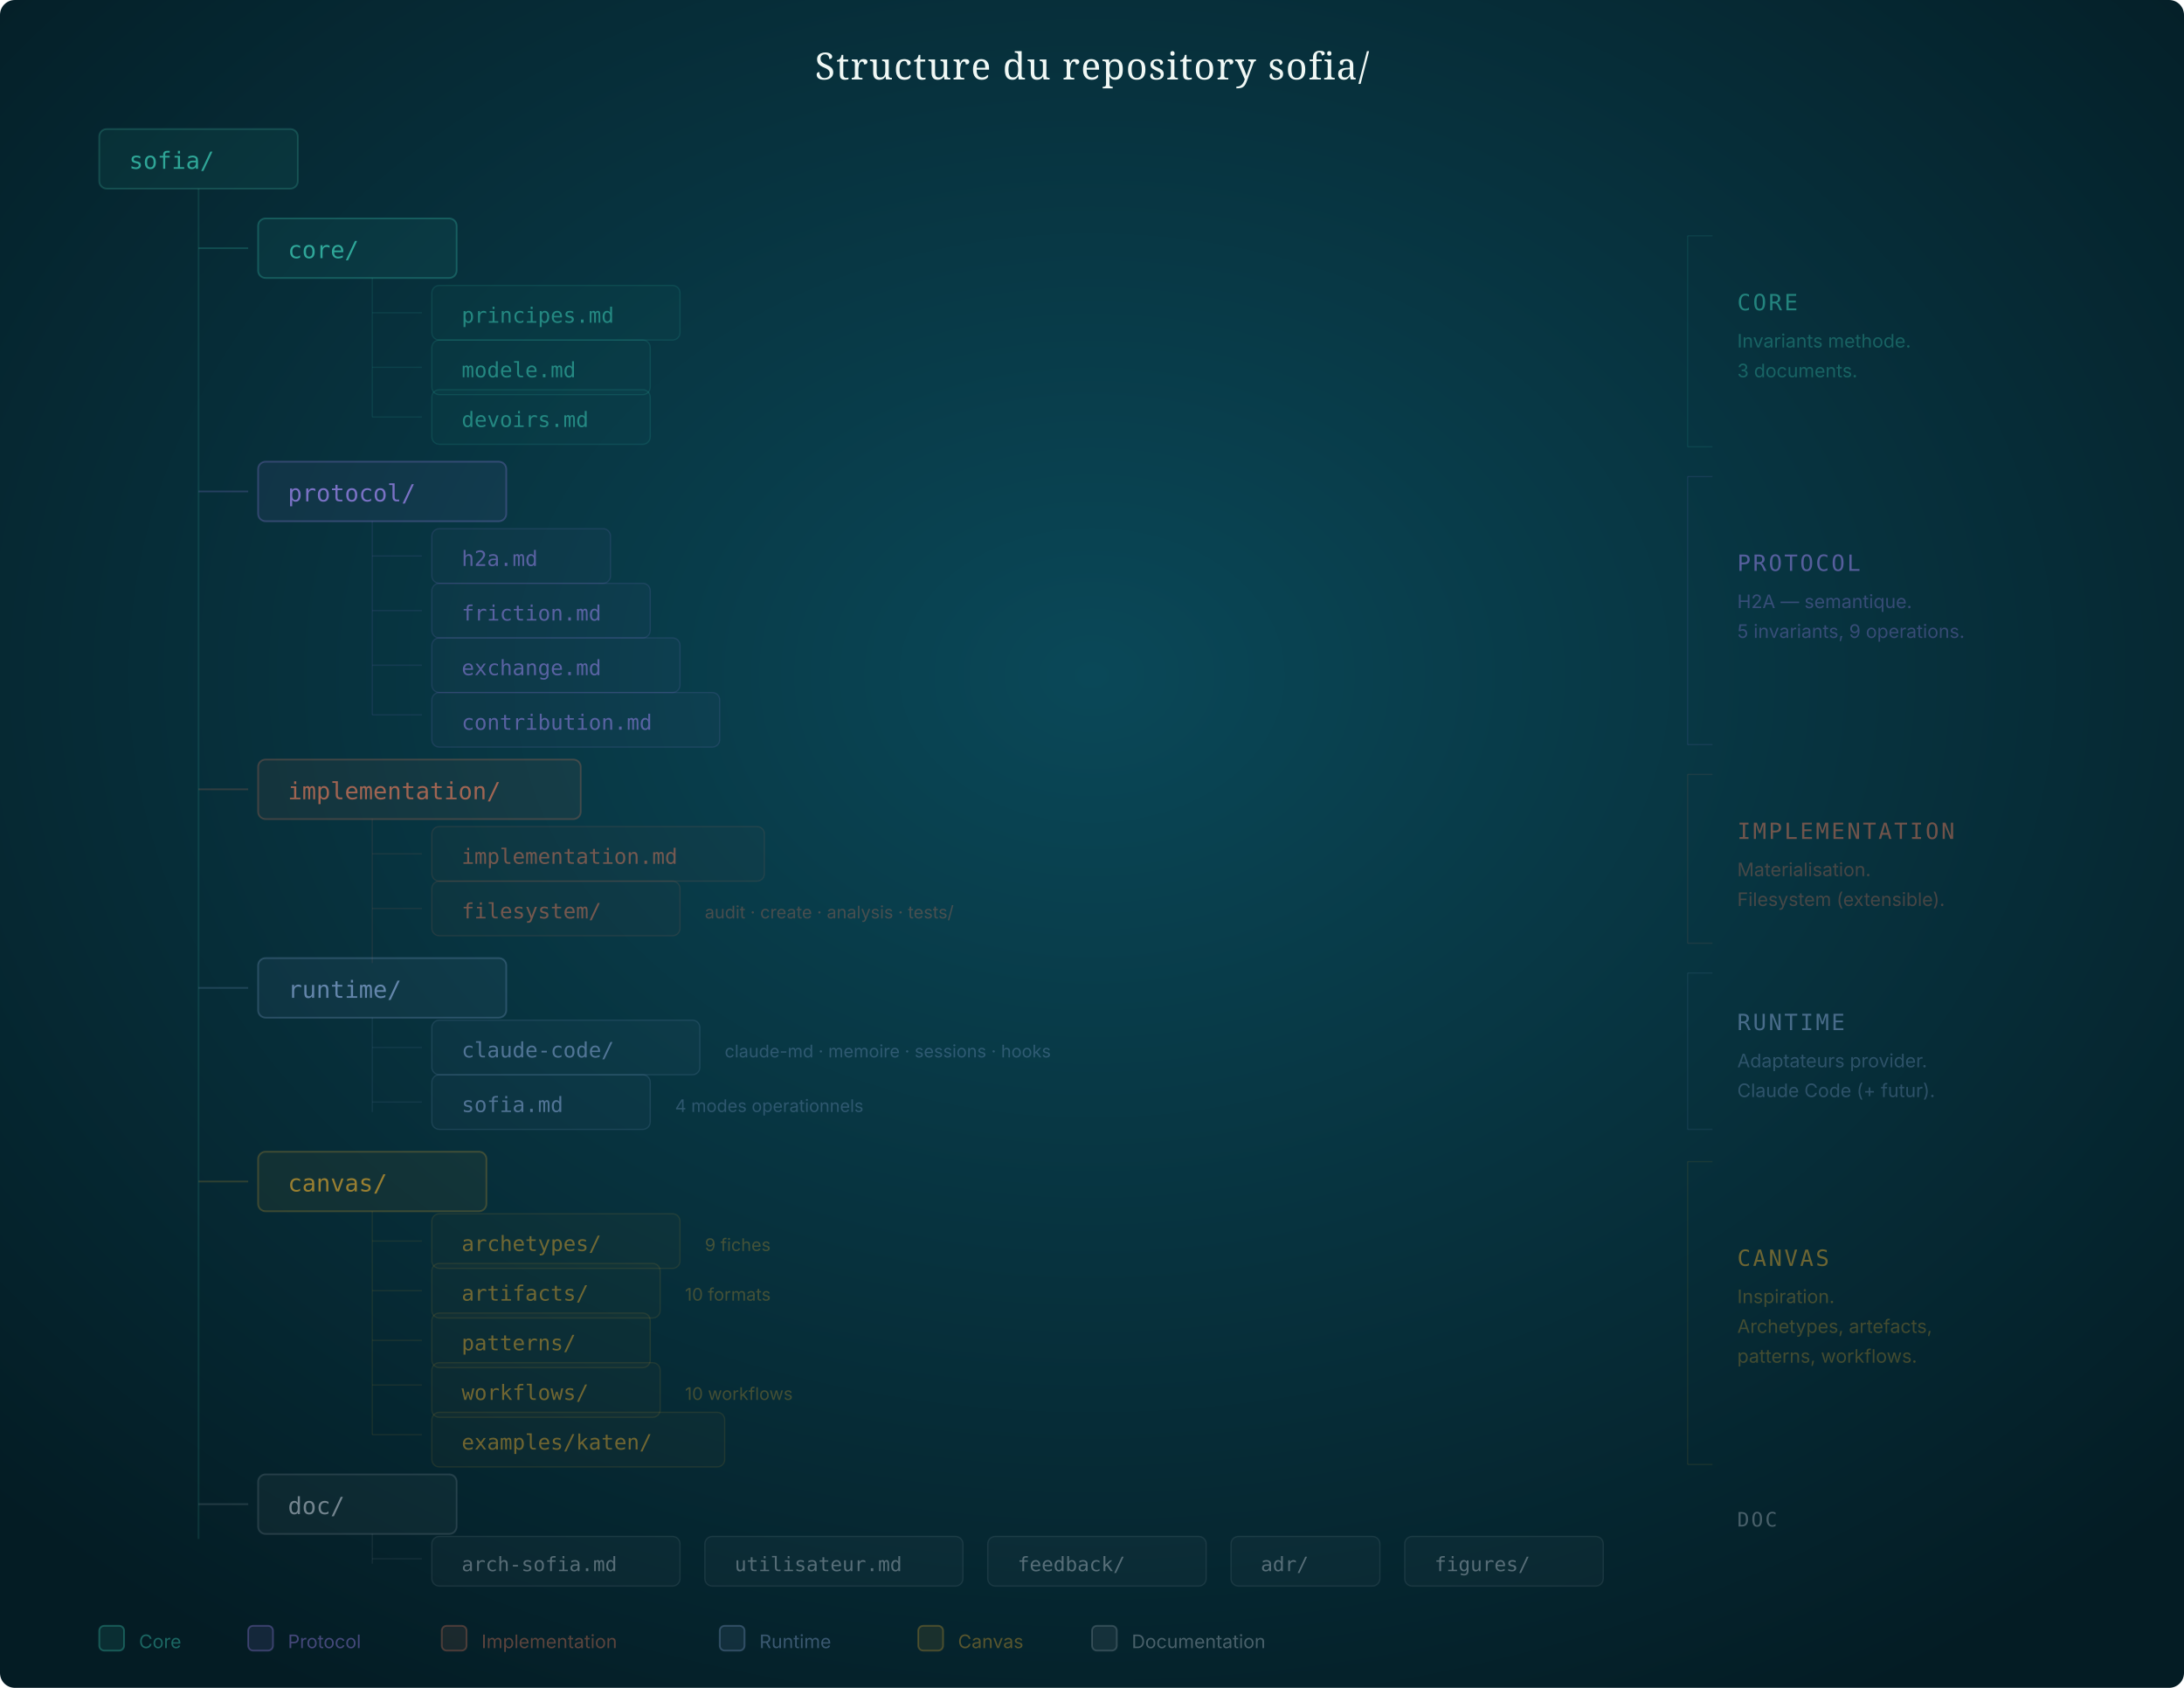
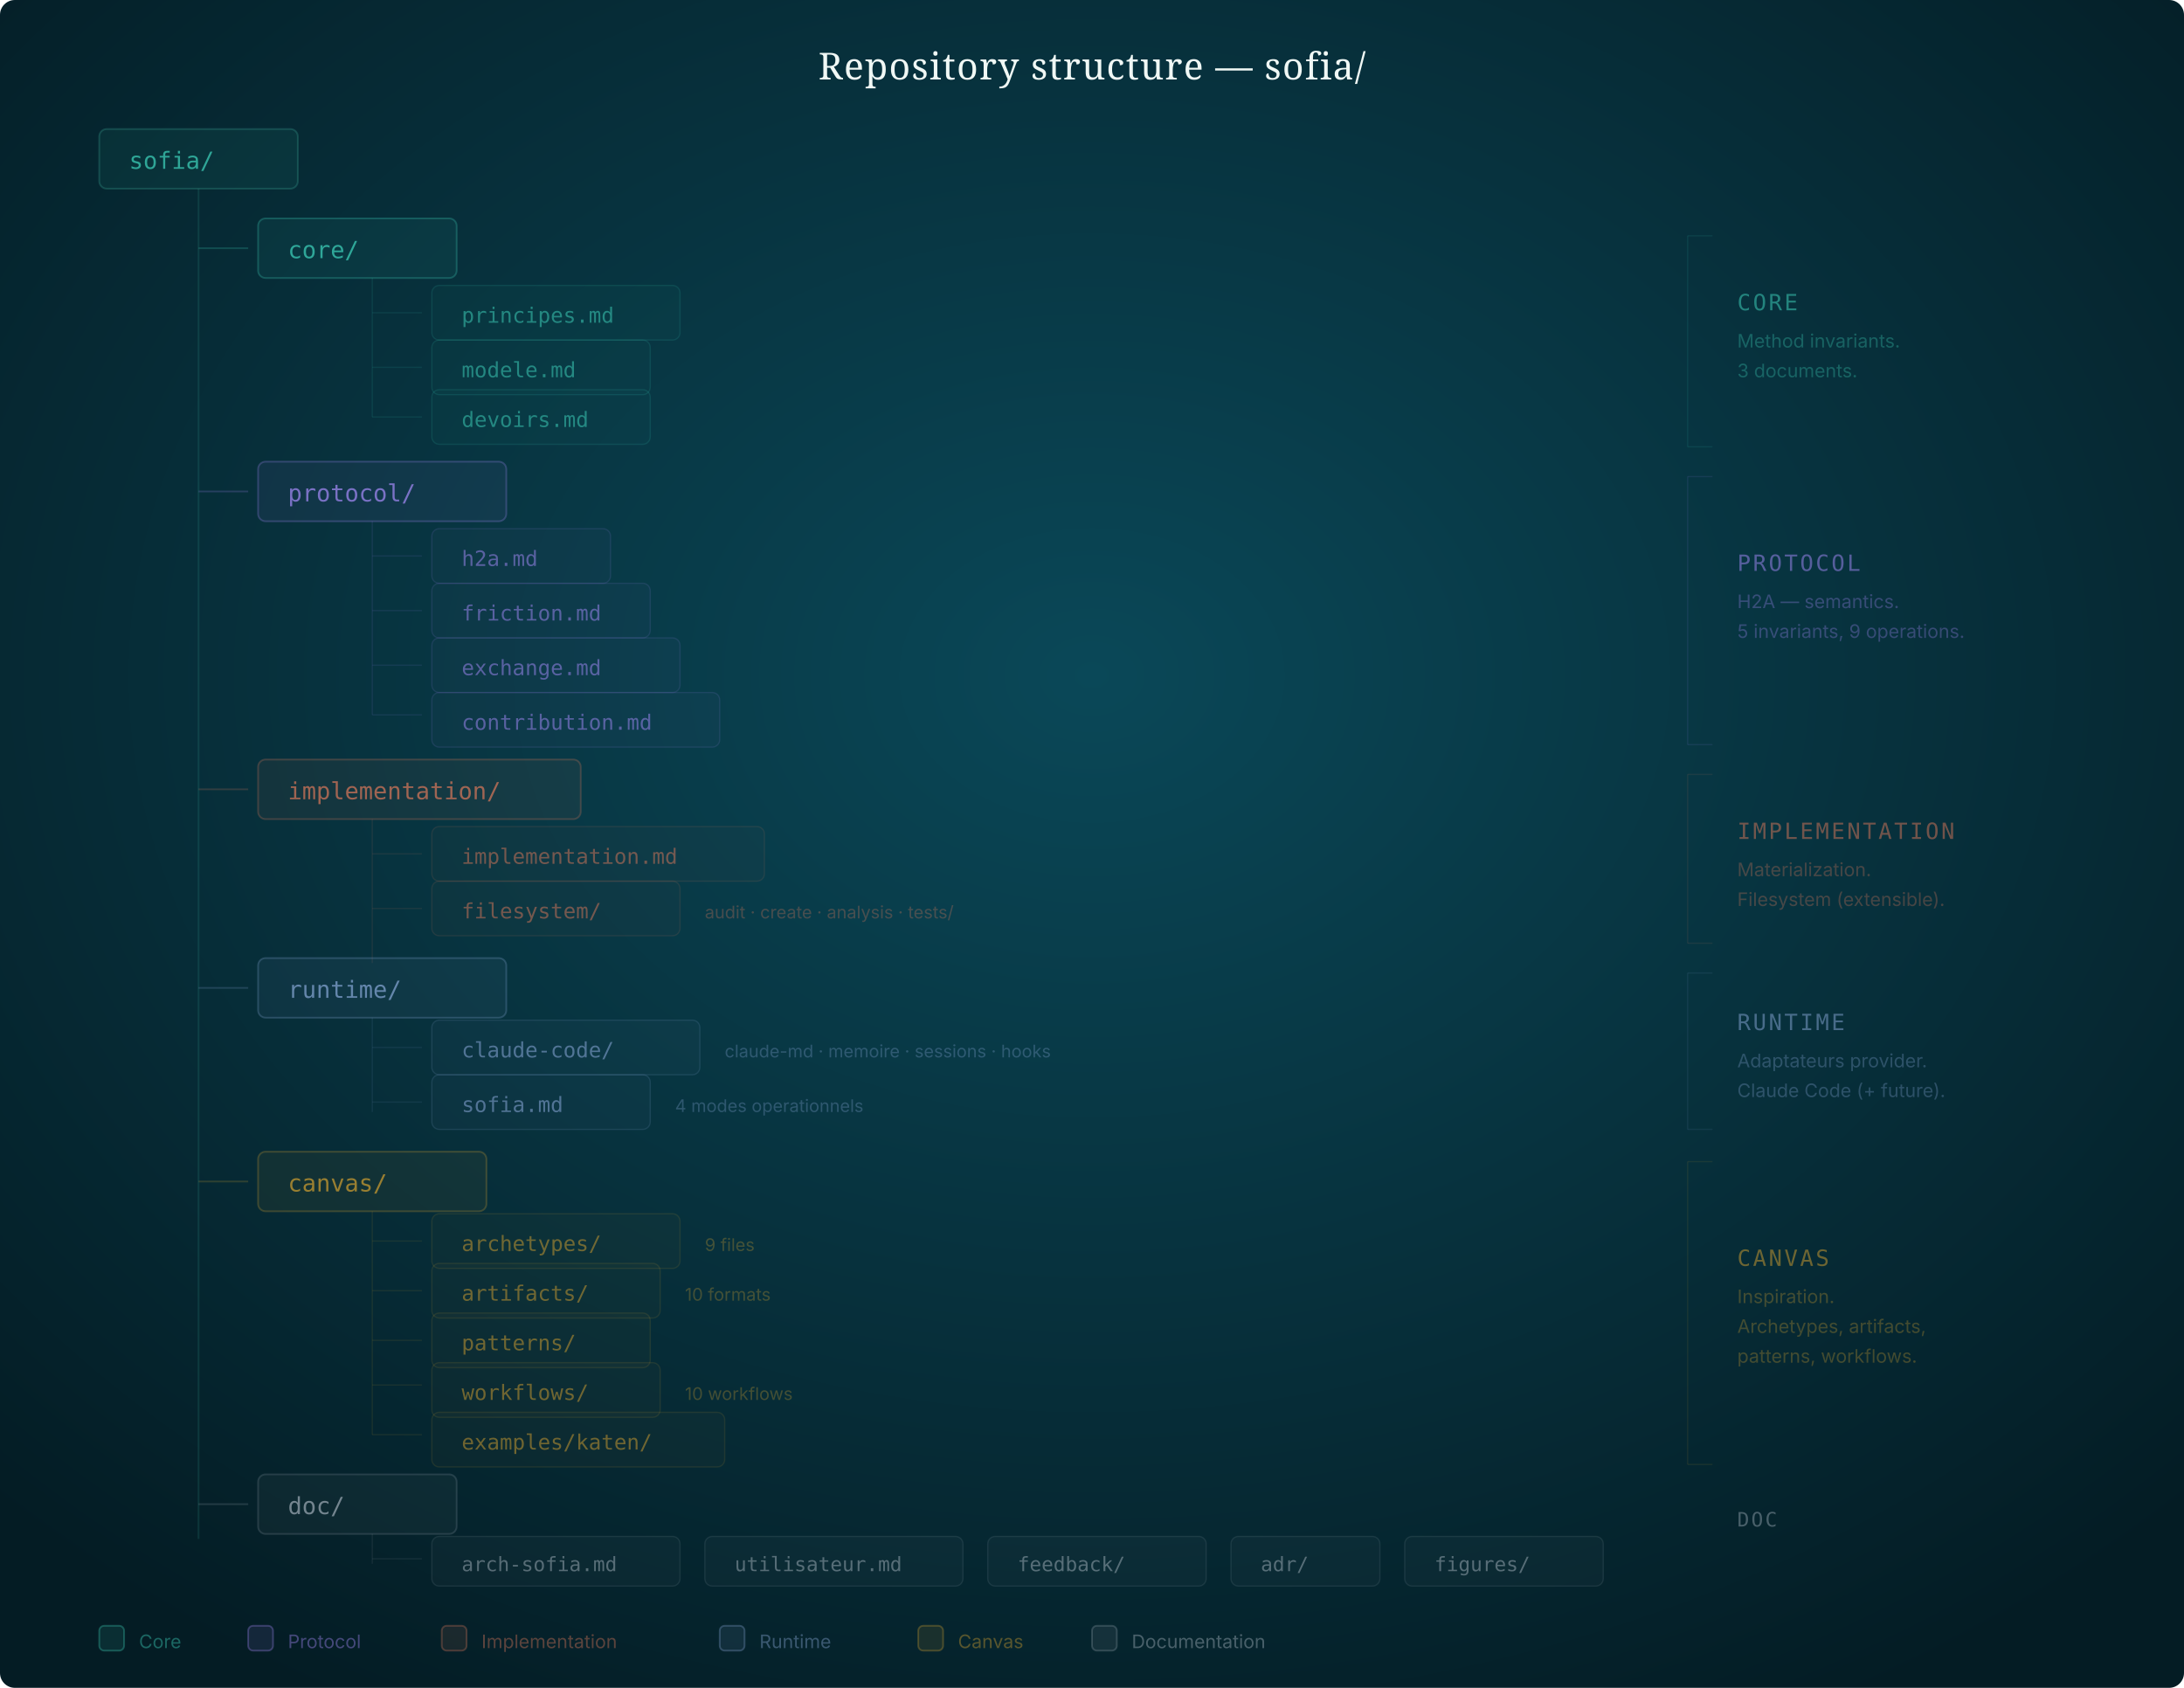
<svg xmlns="http://www.w3.org/2000/svg" viewBox="0 0 880 680">
  <defs>
    <radialGradient id="bg-grad" cx="50%" cy="40%" r="70%">
      <stop offset="0%" stop-color="#0a4858" />
      <stop offset="100%" stop-color="#041c24" />
    </radialGradient>
  </defs>
  <rect width="880" height="680" fill="url(#bg-grad)" rx="6" />
-   <text x="440" y="32" text-anchor="middle" fill="#f0f8f5" font-family="Georgia,serif" font-size="15" font-weight="300" letter-spacing="0.03em">Structure du repository sofia/</text>
+   <text x="440" y="32" text-anchor="middle" fill="#f0f8f5" font-family="Georgia,serif" font-size="15" font-weight="300" letter-spacing="0.03em">Repository structure — sofia/</text>
  <rect x="40" y="52" width="80" height="24" rx="3" fill="rgba(64,216,192,0.06)" stroke="rgba(64,180,160,0.25)" stroke-width="0.7" />
  <text x="52" y="68" fill="rgba(64,216,192,0.7)" font-family="IBM Plex Mono,monospace" font-size="9.5">sofia/</text>
  <line x1="80" y1="76" x2="80" y2="620" stroke="rgba(64,180,160,0.15)" stroke-width="0.7" />
  <line x1="80" y1="100" x2="100" y2="100" stroke="rgba(64,216,192,0.2)" stroke-width="0.7" />
  <rect x="104" y="88" width="80" height="24" rx="3" fill="rgba(64,216,192,0.06)" stroke="rgba(64,216,192,0.25)" stroke-width="0.7" />
  <text x="116" y="104" fill="rgba(64,216,192,0.7)" font-family="IBM Plex Mono,monospace" font-size="9.5">core/</text>
  <line x1="150" y1="112" x2="150" y2="168" stroke="rgba(64,216,192,0.1)" stroke-width="0.5" />
  <line x1="150" y1="126" x2="170" y2="126" stroke="rgba(64,216,192,0.1)" stroke-width="0.5" />
  <rect x="174" y="115" width="100" height="22" rx="3" fill="rgba(64,216,192,0.03)" stroke="rgba(64,216,192,0.12)" stroke-width="0.5" />
  <text x="186" y="130" fill="rgba(64,216,192,0.5)" font-family="IBM Plex Mono,monospace" font-size="8.5">principes.md</text>
  <line x1="150" y1="148" x2="170" y2="148" stroke="rgba(64,216,192,0.1)" stroke-width="0.5" />
  <rect x="174" y="137" width="88" height="22" rx="3" fill="rgba(64,216,192,0.03)" stroke="rgba(64,216,192,0.12)" stroke-width="0.5" />
  <text x="186" y="152" fill="rgba(64,216,192,0.5)" font-family="IBM Plex Mono,monospace" font-size="8.5">modele.md</text>
  <line x1="150" y1="168" x2="170" y2="168" stroke="rgba(64,216,192,0.1)" stroke-width="0.5" />
  <rect x="174" y="157" width="88" height="22" rx="3" fill="rgba(64,216,192,0.03)" stroke="rgba(64,216,192,0.12)" stroke-width="0.5" />
  <text x="186" y="172" fill="rgba(64,216,192,0.5)" font-family="IBM Plex Mono,monospace" font-size="8.5">devoirs.md</text>
  <line x1="80" y1="198" x2="100" y2="198" stroke="rgba(167,139,250,0.2)" stroke-width="0.7" />
  <rect x="104" y="186" width="100" height="24" rx="3" fill="rgba(167,139,250,0.06)" stroke="rgba(167,139,250,0.25)" stroke-width="0.7" />
  <text x="116" y="202" fill="rgba(167,139,250,0.7)" font-family="IBM Plex Mono,monospace" font-size="9.5">protocol/</text>
  <line x1="150" y1="210" x2="150" y2="288" stroke="rgba(167,139,250,0.1)" stroke-width="0.5" />
  <line x1="150" y1="224" x2="170" y2="224" stroke="rgba(167,139,250,0.1)" stroke-width="0.5" />
  <rect x="174" y="213" width="72" height="22" rx="3" fill="rgba(167,139,250,0.03)" stroke="rgba(167,139,250,0.12)" stroke-width="0.5" />
  <text x="186" y="228" fill="rgba(167,139,250,0.5)" font-family="IBM Plex Mono,monospace" font-size="8.5">h2a.md</text>
  <line x1="150" y1="246" x2="170" y2="246" stroke="rgba(167,139,250,0.1)" stroke-width="0.5" />
  <rect x="174" y="235" width="88" height="22" rx="3" fill="rgba(167,139,250,0.03)" stroke="rgba(167,139,250,0.12)" stroke-width="0.5" />
  <text x="186" y="250" fill="rgba(167,139,250,0.5)" font-family="IBM Plex Mono,monospace" font-size="8.5">friction.md</text>
  <line x1="150" y1="268" x2="170" y2="268" stroke="rgba(167,139,250,0.1)" stroke-width="0.5" />
  <rect x="174" y="257" width="100" height="22" rx="3" fill="rgba(167,139,250,0.03)" stroke="rgba(167,139,250,0.12)" stroke-width="0.5" />
  <text x="186" y="272" fill="rgba(167,139,250,0.5)" font-family="IBM Plex Mono,monospace" font-size="8.5">exchange.md</text>
  <line x1="150" y1="288" x2="170" y2="288" stroke="rgba(167,139,250,0.1)" stroke-width="0.5" />
  <rect x="174" y="279" width="116" height="22" rx="3" fill="rgba(167,139,250,0.03)" stroke="rgba(167,139,250,0.12)" stroke-width="0.5" />
  <text x="186" y="294" fill="rgba(167,139,250,0.5)" font-family="IBM Plex Mono,monospace" font-size="8.5">contribution.md</text>
  <line x1="80" y1="318" x2="100" y2="318" stroke="rgba(220,120,90,0.2)" stroke-width="0.7" />
  <rect x="104" y="306" width="130" height="24" rx="3" fill="rgba(220,120,90,0.06)" stroke="rgba(220,120,90,0.25)" stroke-width="0.7" />
  <text x="116" y="322" fill="rgba(220,120,90,0.7)" font-family="IBM Plex Mono,monospace" font-size="9.5">implementation/</text>
  <line x1="150" y1="330" x2="150" y2="388" stroke="rgba(220,120,90,0.1)" stroke-width="0.5" />
  <line x1="150" y1="344" x2="170" y2="344" stroke="rgba(220,120,90,0.1)" stroke-width="0.5" />
  <rect x="174" y="333" width="134" height="22" rx="3" fill="rgba(220,120,90,0.03)" stroke="rgba(220,120,90,0.12)" stroke-width="0.5" />
  <text x="186" y="348" fill="rgba(220,120,90,0.5)" font-family="IBM Plex Mono,monospace" font-size="8.5">implementation.md</text>
  <line x1="150" y1="366" x2="170" y2="366" stroke="rgba(220,120,90,0.1)" stroke-width="0.5" />
  <rect x="174" y="355" width="100" height="22" rx="3" fill="rgba(220,120,90,0.03)" stroke="rgba(220,120,90,0.12)" stroke-width="0.5" />
  <text x="186" y="370" fill="rgba(220,120,90,0.5)" font-family="IBM Plex Mono,monospace" font-size="8.5">filesystem/</text>
  <text x="284" y="370" fill="rgba(220,120,90,0.3)" font-family="Inter,sans-serif" font-size="7">audit · create · analysis · tests/</text>
  <line x1="80" y1="398" x2="100" y2="398" stroke="rgba(138,168,216,0.2)" stroke-width="0.7" />
  <rect x="104" y="386" width="100" height="24" rx="3" fill="rgba(138,168,216,0.06)" stroke="rgba(138,168,216,0.25)" stroke-width="0.7" />
  <text x="116" y="402" fill="rgba(138,168,216,0.7)" font-family="IBM Plex Mono,monospace" font-size="9.5">runtime/</text>
  <line x1="150" y1="410" x2="150" y2="448" stroke="rgba(138,168,216,0.1)" stroke-width="0.5" />
  <line x1="150" y1="422" x2="170" y2="422" stroke="rgba(138,168,216,0.1)" stroke-width="0.5" />
  <rect x="174" y="411" width="108" height="22" rx="3" fill="rgba(138,168,216,0.04)" stroke="rgba(138,168,216,0.15)" stroke-width="0.5" />
  <text x="186" y="426" fill="rgba(138,168,216,0.55)" font-family="IBM Plex Mono,monospace" font-size="8.5">claude-code/</text>
  <text x="292" y="426" fill="rgba(138,168,216,0.3)" font-family="Inter,sans-serif" font-size="7">claude-md · memoire · sessions · hooks</text>
  <line x1="150" y1="444" x2="170" y2="444" stroke="rgba(138,168,216,0.1)" stroke-width="0.5" />
  <rect x="174" y="433" width="88" height="22" rx="3" fill="rgba(138,168,216,0.04)" stroke="rgba(138,168,216,0.15)" stroke-width="0.5" />
  <text x="186" y="448" fill="rgba(138,168,216,0.55)" font-family="IBM Plex Mono,monospace" font-size="8.5">sofia.md</text>
  <text x="272" y="448" fill="rgba(138,168,216,0.3)" font-family="Inter,sans-serif" font-size="7">4 modes operationnels</text>
  <line x1="80" y1="476" x2="100" y2="476" stroke="rgba(212,160,48,0.2)" stroke-width="0.7" />
  <rect x="104" y="464" width="92" height="24" rx="3" fill="rgba(212,160,48,0.06)" stroke="rgba(212,160,48,0.25)" stroke-width="0.7" />
  <text x="116" y="480" fill="rgba(212,160,48,0.7)" font-family="IBM Plex Mono,monospace" font-size="9.5">canvas/</text>
  <line x1="150" y1="488" x2="150" y2="578" stroke="rgba(212,160,48,0.1)" stroke-width="0.5" />
  <line x1="150" y1="500" x2="170" y2="500" stroke="rgba(212,160,48,0.1)" stroke-width="0.5" />
  <rect x="174" y="489" width="100" height="22" rx="3" fill="rgba(212,160,48,0.03)" stroke="rgba(212,160,48,0.12)" stroke-width="0.5" />
  <text x="186" y="504" fill="rgba(212,160,48,0.5)" font-family="IBM Plex Mono,monospace" font-size="8.5">archetypes/</text>
-   <text x="284" y="504" fill="rgba(212,160,48,0.3)" font-family="Inter,sans-serif" font-size="7">9 fiches</text>
+   <text x="284" y="504" fill="rgba(212,160,48,0.3)" font-family="Inter,sans-serif" font-size="7">9 files</text>
  <line x1="150" y1="520" x2="170" y2="520" stroke="rgba(212,160,48,0.1)" stroke-width="0.5" />
  <rect x="174" y="509" width="92" height="22" rx="3" fill="rgba(212,160,48,0.03)" stroke="rgba(212,160,48,0.12)" stroke-width="0.5" />
  <text x="186" y="524" fill="rgba(212,160,48,0.5)" font-family="IBM Plex Mono,monospace" font-size="8.5">artifacts/</text>
  <text x="276" y="524" fill="rgba(212,160,48,0.3)" font-family="Inter,sans-serif" font-size="7">10 formats</text>
  <line x1="150" y1="540" x2="170" y2="540" stroke="rgba(212,160,48,0.1)" stroke-width="0.5" />
  <rect x="174" y="529" width="88" height="22" rx="3" fill="rgba(212,160,48,0.03)" stroke="rgba(212,160,48,0.12)" stroke-width="0.5" />
  <text x="186" y="544" fill="rgba(212,160,48,0.5)" font-family="IBM Plex Mono,monospace" font-size="8.5">patterns/</text>
  <line x1="150" y1="558" x2="170" y2="558" stroke="rgba(212,160,48,0.1)" stroke-width="0.5" />
  <rect x="174" y="549" width="92" height="22" rx="3" fill="rgba(212,160,48,0.03)" stroke="rgba(212,160,48,0.12)" stroke-width="0.5" />
  <text x="186" y="564" fill="rgba(212,160,48,0.5)" font-family="IBM Plex Mono,monospace" font-size="8.5">workflows/</text>
  <text x="276" y="564" fill="rgba(212,160,48,0.3)" font-family="Inter,sans-serif" font-size="7">10 workflows</text>
  <line x1="150" y1="578" x2="170" y2="578" stroke="rgba(212,160,48,0.1)" stroke-width="0.5" />
  <rect x="174" y="569" width="118" height="22" rx="3" fill="rgba(212,160,48,0.03)" stroke="rgba(212,160,48,0.12)" stroke-width="0.5" />
  <text x="186" y="584" fill="rgba(212,160,48,0.5)" font-family="IBM Plex Mono,monospace" font-size="8.5">examples/katen/</text>
  <line x1="80" y1="606" x2="100" y2="606" stroke="rgba(200,210,220,0.15)" stroke-width="0.7" />
  <rect x="104" y="594" width="80" height="24" rx="3" fill="rgba(200,210,220,0.04)" stroke="rgba(200,210,220,0.15)" stroke-width="0.7" />
  <text x="116" y="610" fill="rgba(200,210,220,0.55)" font-family="IBM Plex Mono,monospace" font-size="9.5">doc/</text>
  <line x1="150" y1="618" x2="150" y2="630" stroke="rgba(200,210,220,0.08)" stroke-width="0.5" />
  <line x1="150" y1="628" x2="170" y2="628" stroke="rgba(200,210,220,0.08)" stroke-width="0.5" />
  <rect x="174" y="619" width="100" height="20" rx="3" fill="rgba(200,210,220,0.03)" stroke="rgba(200,210,220,0.1)" stroke-width="0.5" />
  <text x="186" y="633" fill="rgba(200,210,220,0.4)" font-family="IBM Plex Mono,monospace" font-size="8">arch-sofia.md</text>
  <rect x="284" y="619" width="104" height="20" rx="3" fill="rgba(200,210,220,0.03)" stroke="rgba(200,210,220,0.1)" stroke-width="0.5" />
  <text x="296" y="633" fill="rgba(200,210,220,0.4)" font-family="IBM Plex Mono,monospace" font-size="8">utilisateur.md</text>
  <rect x="398" y="619" width="88" height="20" rx="3" fill="rgba(200,210,220,0.03)" stroke="rgba(200,210,220,0.1)" stroke-width="0.5" />
  <text x="410" y="633" fill="rgba(200,210,220,0.4)" font-family="IBM Plex Mono,monospace" font-size="8">feedback/</text>
  <rect x="496" y="619" width="60" height="20" rx="3" fill="rgba(200,210,220,0.03)" stroke="rgba(200,210,220,0.1)" stroke-width="0.5" />
  <text x="508" y="633" fill="rgba(200,210,220,0.4)" font-family="IBM Plex Mono,monospace" font-size="8">adr/</text>
  <rect x="566" y="619" width="80" height="20" rx="3" fill="rgba(200,210,220,0.03)" stroke="rgba(200,210,220,0.1)" stroke-width="0.5" />
  <text x="578" y="633" fill="rgba(200,210,220,0.4)" font-family="IBM Plex Mono,monospace" font-size="8">figures/</text>
  <line x1="680" y1="95" x2="680" y2="180" stroke="rgba(64,216,192,0.1)" stroke-width="0.5" />
  <line x1="680" y1="95" x2="690" y2="95" stroke="rgba(64,216,192,0.1)" stroke-width="0.5" />
  <line x1="680" y1="180" x2="690" y2="180" stroke="rgba(64,216,192,0.1)" stroke-width="0.5" />
  <text x="700" y="125" fill="rgba(64,216,192,0.5)" font-family="IBM Plex Mono,monospace" font-size="9" letter-spacing="0.1em">CORE</text>
-   <text x="700" y="140" fill="rgba(64,216,192,0.3)" font-family="Inter,sans-serif" font-size="7.5">Invariants methode.</text>
+   <text x="700" y="140" fill="rgba(64,216,192,0.3)" font-family="Inter,sans-serif" font-size="7.5">Method invariants.</text>
  <text x="700" y="152" fill="rgba(64,216,192,0.3)" font-family="Inter,sans-serif" font-size="7.5">3 documents.</text>
  <line x1="680" y1="192" x2="680" y2="300" stroke="rgba(167,139,250,0.1)" stroke-width="0.5" />
  <line x1="680" y1="192" x2="690" y2="192" stroke="rgba(167,139,250,0.1)" stroke-width="0.5" />
  <line x1="680" y1="300" x2="690" y2="300" stroke="rgba(167,139,250,0.1)" stroke-width="0.5" />
  <text x="700" y="230" fill="rgba(167,139,250,0.5)" font-family="IBM Plex Mono,monospace" font-size="9" letter-spacing="0.1em">PROTOCOL</text>
-   <text x="700" y="245" fill="rgba(167,139,250,0.3)" font-family="Inter,sans-serif" font-size="7.5">H2A — semantique.</text>
+   <text x="700" y="245" fill="rgba(167,139,250,0.3)" font-family="Inter,sans-serif" font-size="7.5">H2A — semantics.</text>
  <text x="700" y="257" fill="rgba(167,139,250,0.3)" font-family="Inter,sans-serif" font-size="7.5">5 invariants, 9 operations.</text>
  <line x1="680" y1="312" x2="680" y2="380" stroke="rgba(220,120,90,0.1)" stroke-width="0.5" />
  <line x1="680" y1="312" x2="690" y2="312" stroke="rgba(220,120,90,0.1)" stroke-width="0.5" />
  <line x1="680" y1="380" x2="690" y2="380" stroke="rgba(220,120,90,0.1)" stroke-width="0.5" />
  <text x="700" y="338" fill="rgba(220,120,90,0.5)" font-family="IBM Plex Mono,monospace" font-size="9" letter-spacing="0.1em">IMPLEMENTATION</text>
-   <text x="700" y="353" fill="rgba(220,120,90,0.3)" font-family="Inter,sans-serif" font-size="7.5">Materialisation.</text>
+   <text x="700" y="353" fill="rgba(220,120,90,0.3)" font-family="Inter,sans-serif" font-size="7.5">Materialization.</text>
  <text x="700" y="365" fill="rgba(220,120,90,0.3)" font-family="Inter,sans-serif" font-size="7.5">Filesystem (extensible).</text>
  <line x1="680" y1="392" x2="680" y2="455" stroke="rgba(138,168,216,0.1)" stroke-width="0.5" />
  <line x1="680" y1="392" x2="690" y2="392" stroke="rgba(138,168,216,0.1)" stroke-width="0.5" />
  <line x1="680" y1="455" x2="690" y2="455" stroke="rgba(138,168,216,0.1)" stroke-width="0.5" />
  <text x="700" y="415" fill="rgba(138,168,216,0.5)" font-family="IBM Plex Mono,monospace" font-size="9" letter-spacing="0.1em">RUNTIME</text>
  <text x="700" y="430" fill="rgba(138,168,216,0.3)" font-family="Inter,sans-serif" font-size="7.5">Adaptateurs provider.</text>
-   <text x="700" y="442" fill="rgba(138,168,216,0.3)" font-family="Inter,sans-serif" font-size="7.5">Claude Code (+ futur).</text>
+   <text x="700" y="442" fill="rgba(138,168,216,0.3)" font-family="Inter,sans-serif" font-size="7.5">Claude Code (+ future).</text>
  <line x1="680" y1="468" x2="680" y2="590" stroke="rgba(212,160,48,0.1)" stroke-width="0.5" />
  <line x1="680" y1="468" x2="690" y2="468" stroke="rgba(212,160,48,0.1)" stroke-width="0.5" />
  <line x1="680" y1="590" x2="690" y2="590" stroke="rgba(212,160,48,0.1)" stroke-width="0.5" />
  <text x="700" y="510" fill="rgba(212,160,48,0.5)" font-family="IBM Plex Mono,monospace" font-size="9" letter-spacing="0.1em">CANVAS</text>
  <text x="700" y="525" fill="rgba(212,160,48,0.3)" font-family="Inter,sans-serif" font-size="7.5">Inspiration.</text>
-   <text x="700" y="537" fill="rgba(212,160,48,0.3)" font-family="Inter,sans-serif" font-size="7.5">Archetypes, artefacts,</text>
+   <text x="700" y="537" fill="rgba(212,160,48,0.3)" font-family="Inter,sans-serif" font-size="7.5">Archetypes, artifacts,</text>
  <text x="700" y="549" fill="rgba(212,160,48,0.3)" font-family="Inter,sans-serif" font-size="7.5">patterns, workflows.</text>
  <text x="700" y="615" fill="rgba(200,210,220,0.35)" font-family="IBM Plex Mono,monospace" font-size="8" letter-spacing="0.1em">DOC</text>
  <rect x="40" y="655" width="10" height="10" rx="2" fill="rgba(64,216,192,0.1)" stroke="rgba(64,216,192,0.3)" stroke-width="0.7" />
  <text x="56" y="664" fill="rgba(64,216,192,0.4)" font-family="Inter,sans-serif" font-size="7.5">Core</text>
  <rect x="100" y="655" width="10" height="10" rx="2" fill="rgba(167,139,250,0.1)" stroke="rgba(167,139,250,0.3)" stroke-width="0.7" />
  <text x="116" y="664" fill="rgba(167,139,250,0.4)" font-family="Inter,sans-serif" font-size="7.5">Protocol</text>
  <rect x="178" y="655" width="10" height="10" rx="2" fill="rgba(220,120,90,0.1)" stroke="rgba(220,120,90,0.3)" stroke-width="0.7" />
  <text x="194" y="664" fill="rgba(220,120,90,0.4)" font-family="Inter,sans-serif" font-size="7.5">Implementation</text>
  <rect x="290" y="655" width="10" height="10" rx="2" fill="rgba(138,168,216,0.1)" stroke="rgba(138,168,216,0.3)" stroke-width="0.7" />
  <text x="306" y="664" fill="rgba(138,168,216,0.4)" font-family="Inter,sans-serif" font-size="7.5">Runtime</text>
  <rect x="370" y="655" width="10" height="10" rx="2" fill="rgba(212,160,48,0.1)" stroke="rgba(212,160,48,0.3)" stroke-width="0.7" />
  <text x="386" y="664" fill="rgba(212,160,48,0.4)" font-family="Inter,sans-serif" font-size="7.5">Canvas</text>
  <rect x="440" y="655" width="10" height="10" rx="2" fill="rgba(200,210,220,0.08)" stroke="rgba(200,210,220,0.2)" stroke-width="0.7" />
  <text x="456" y="664" fill="rgba(200,210,220,0.35)" font-family="Inter,sans-serif" font-size="7.5">Documentation</text>
</svg>
